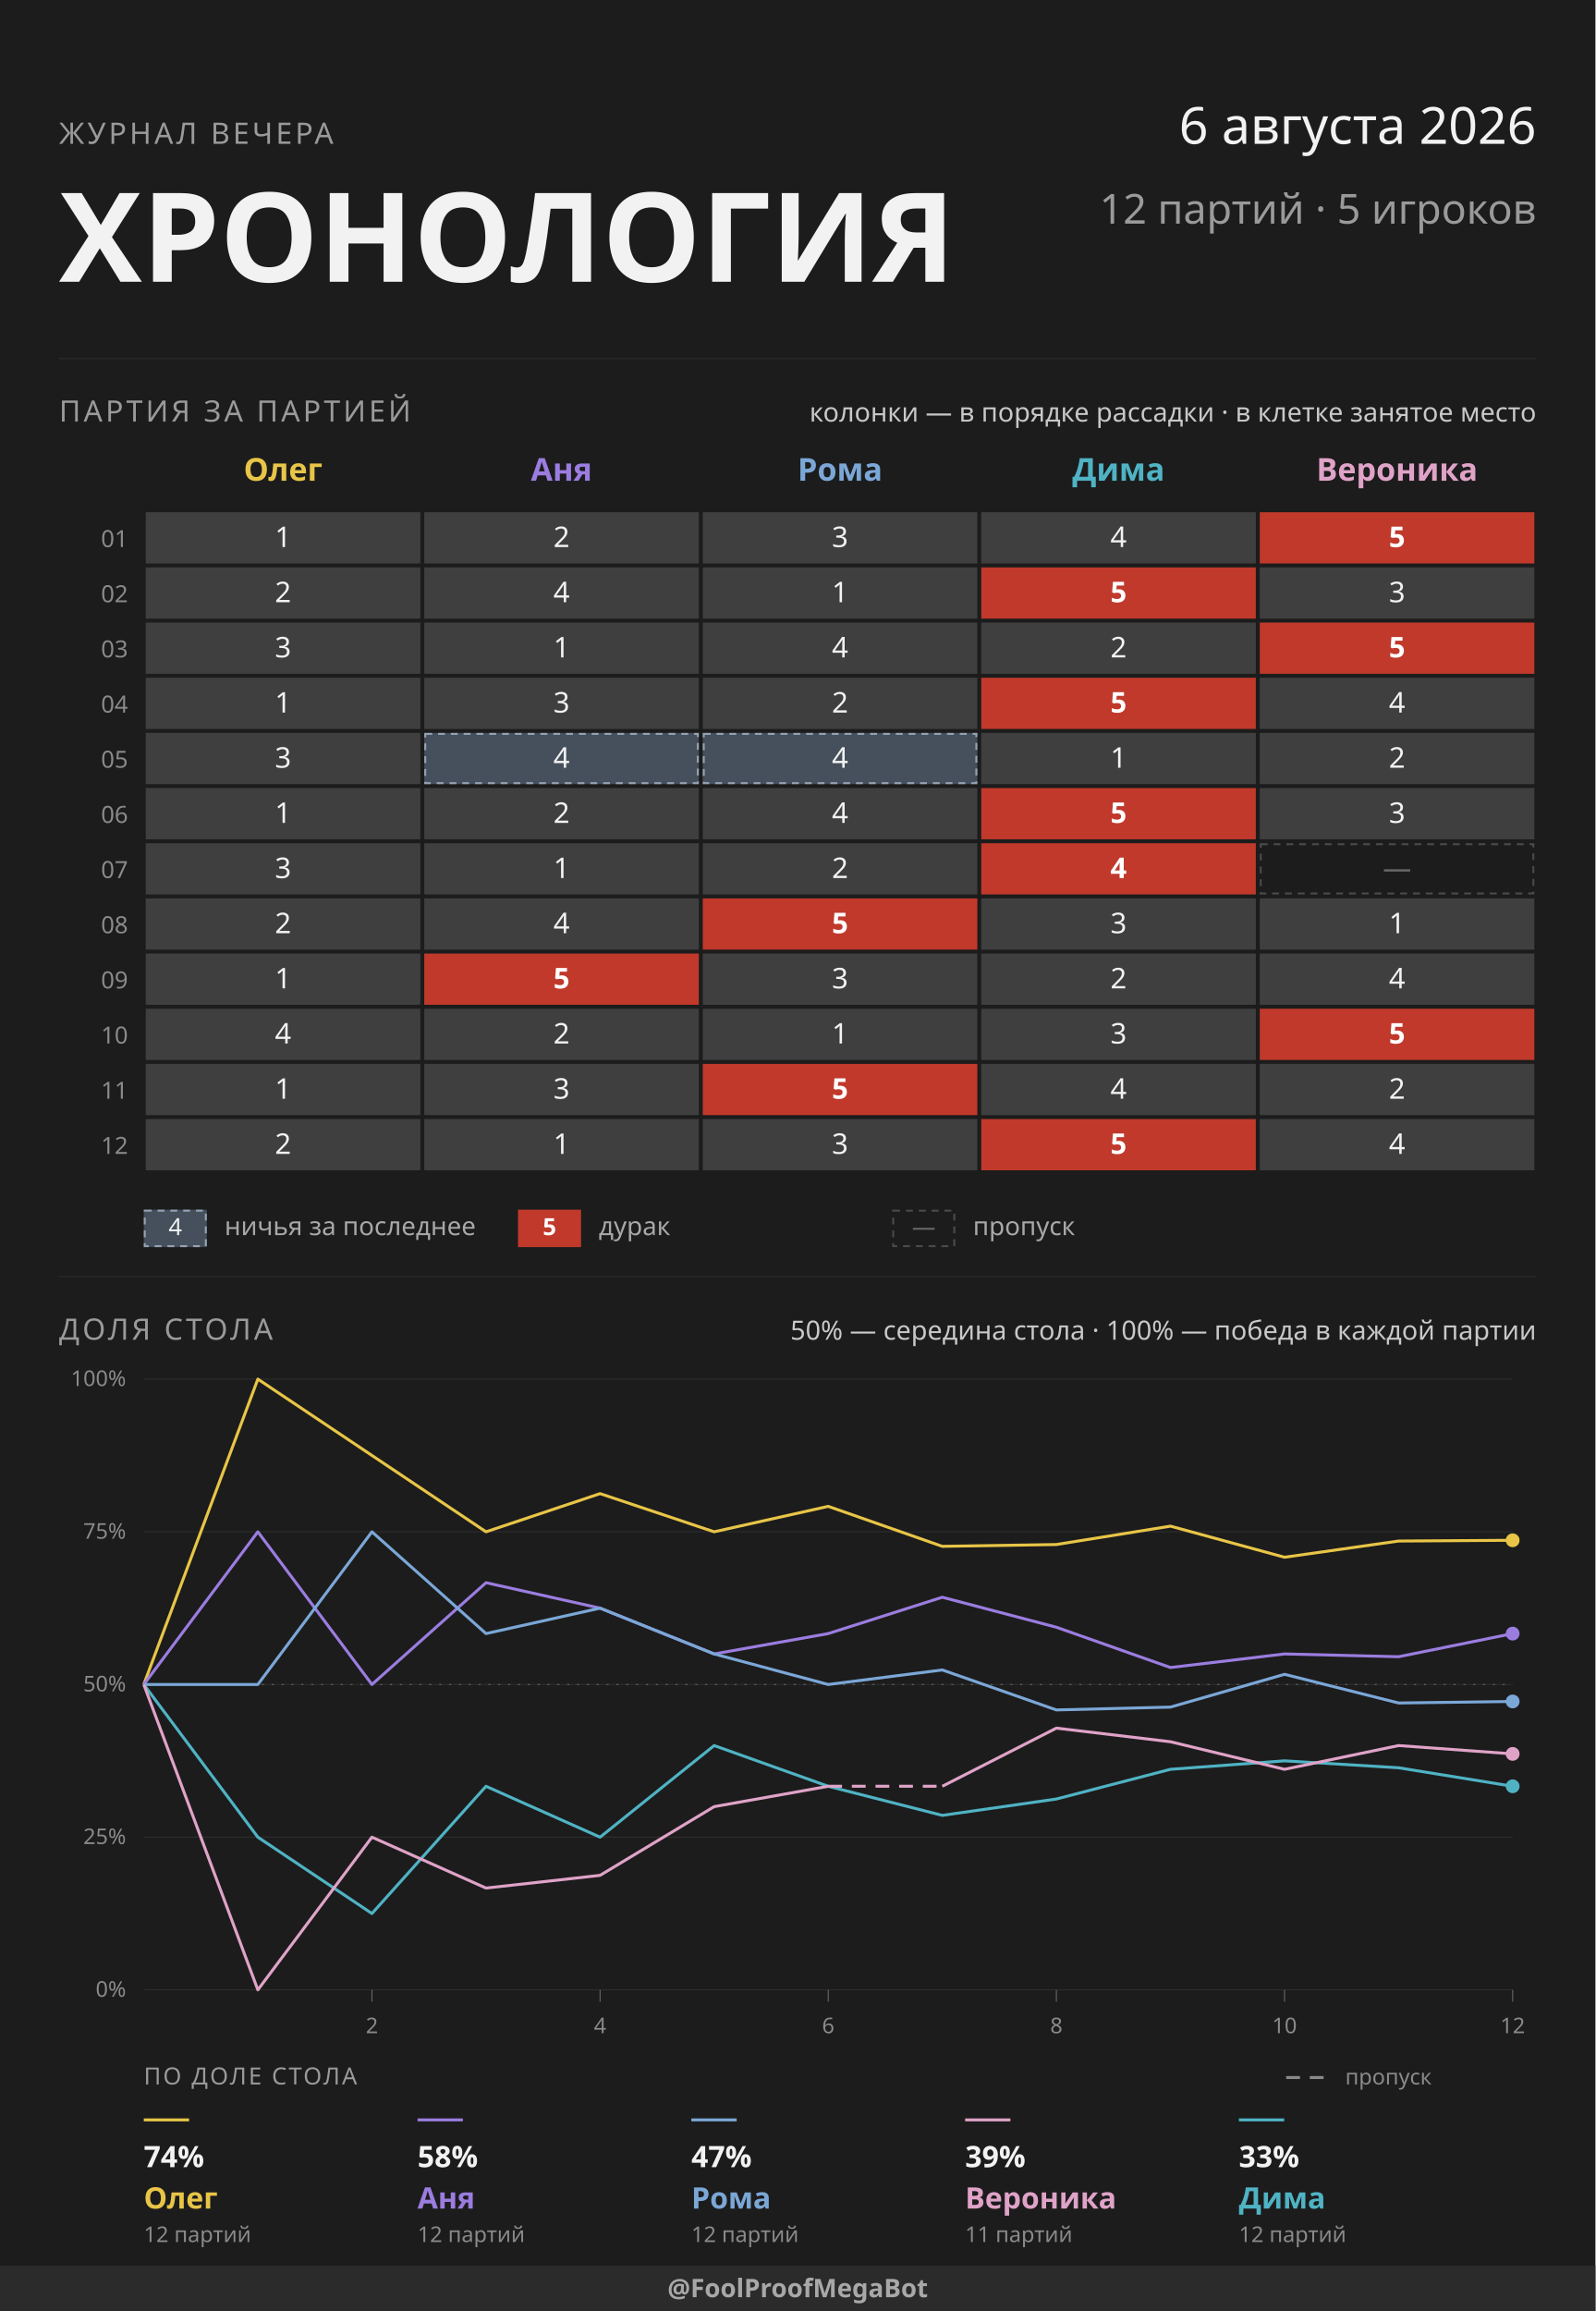
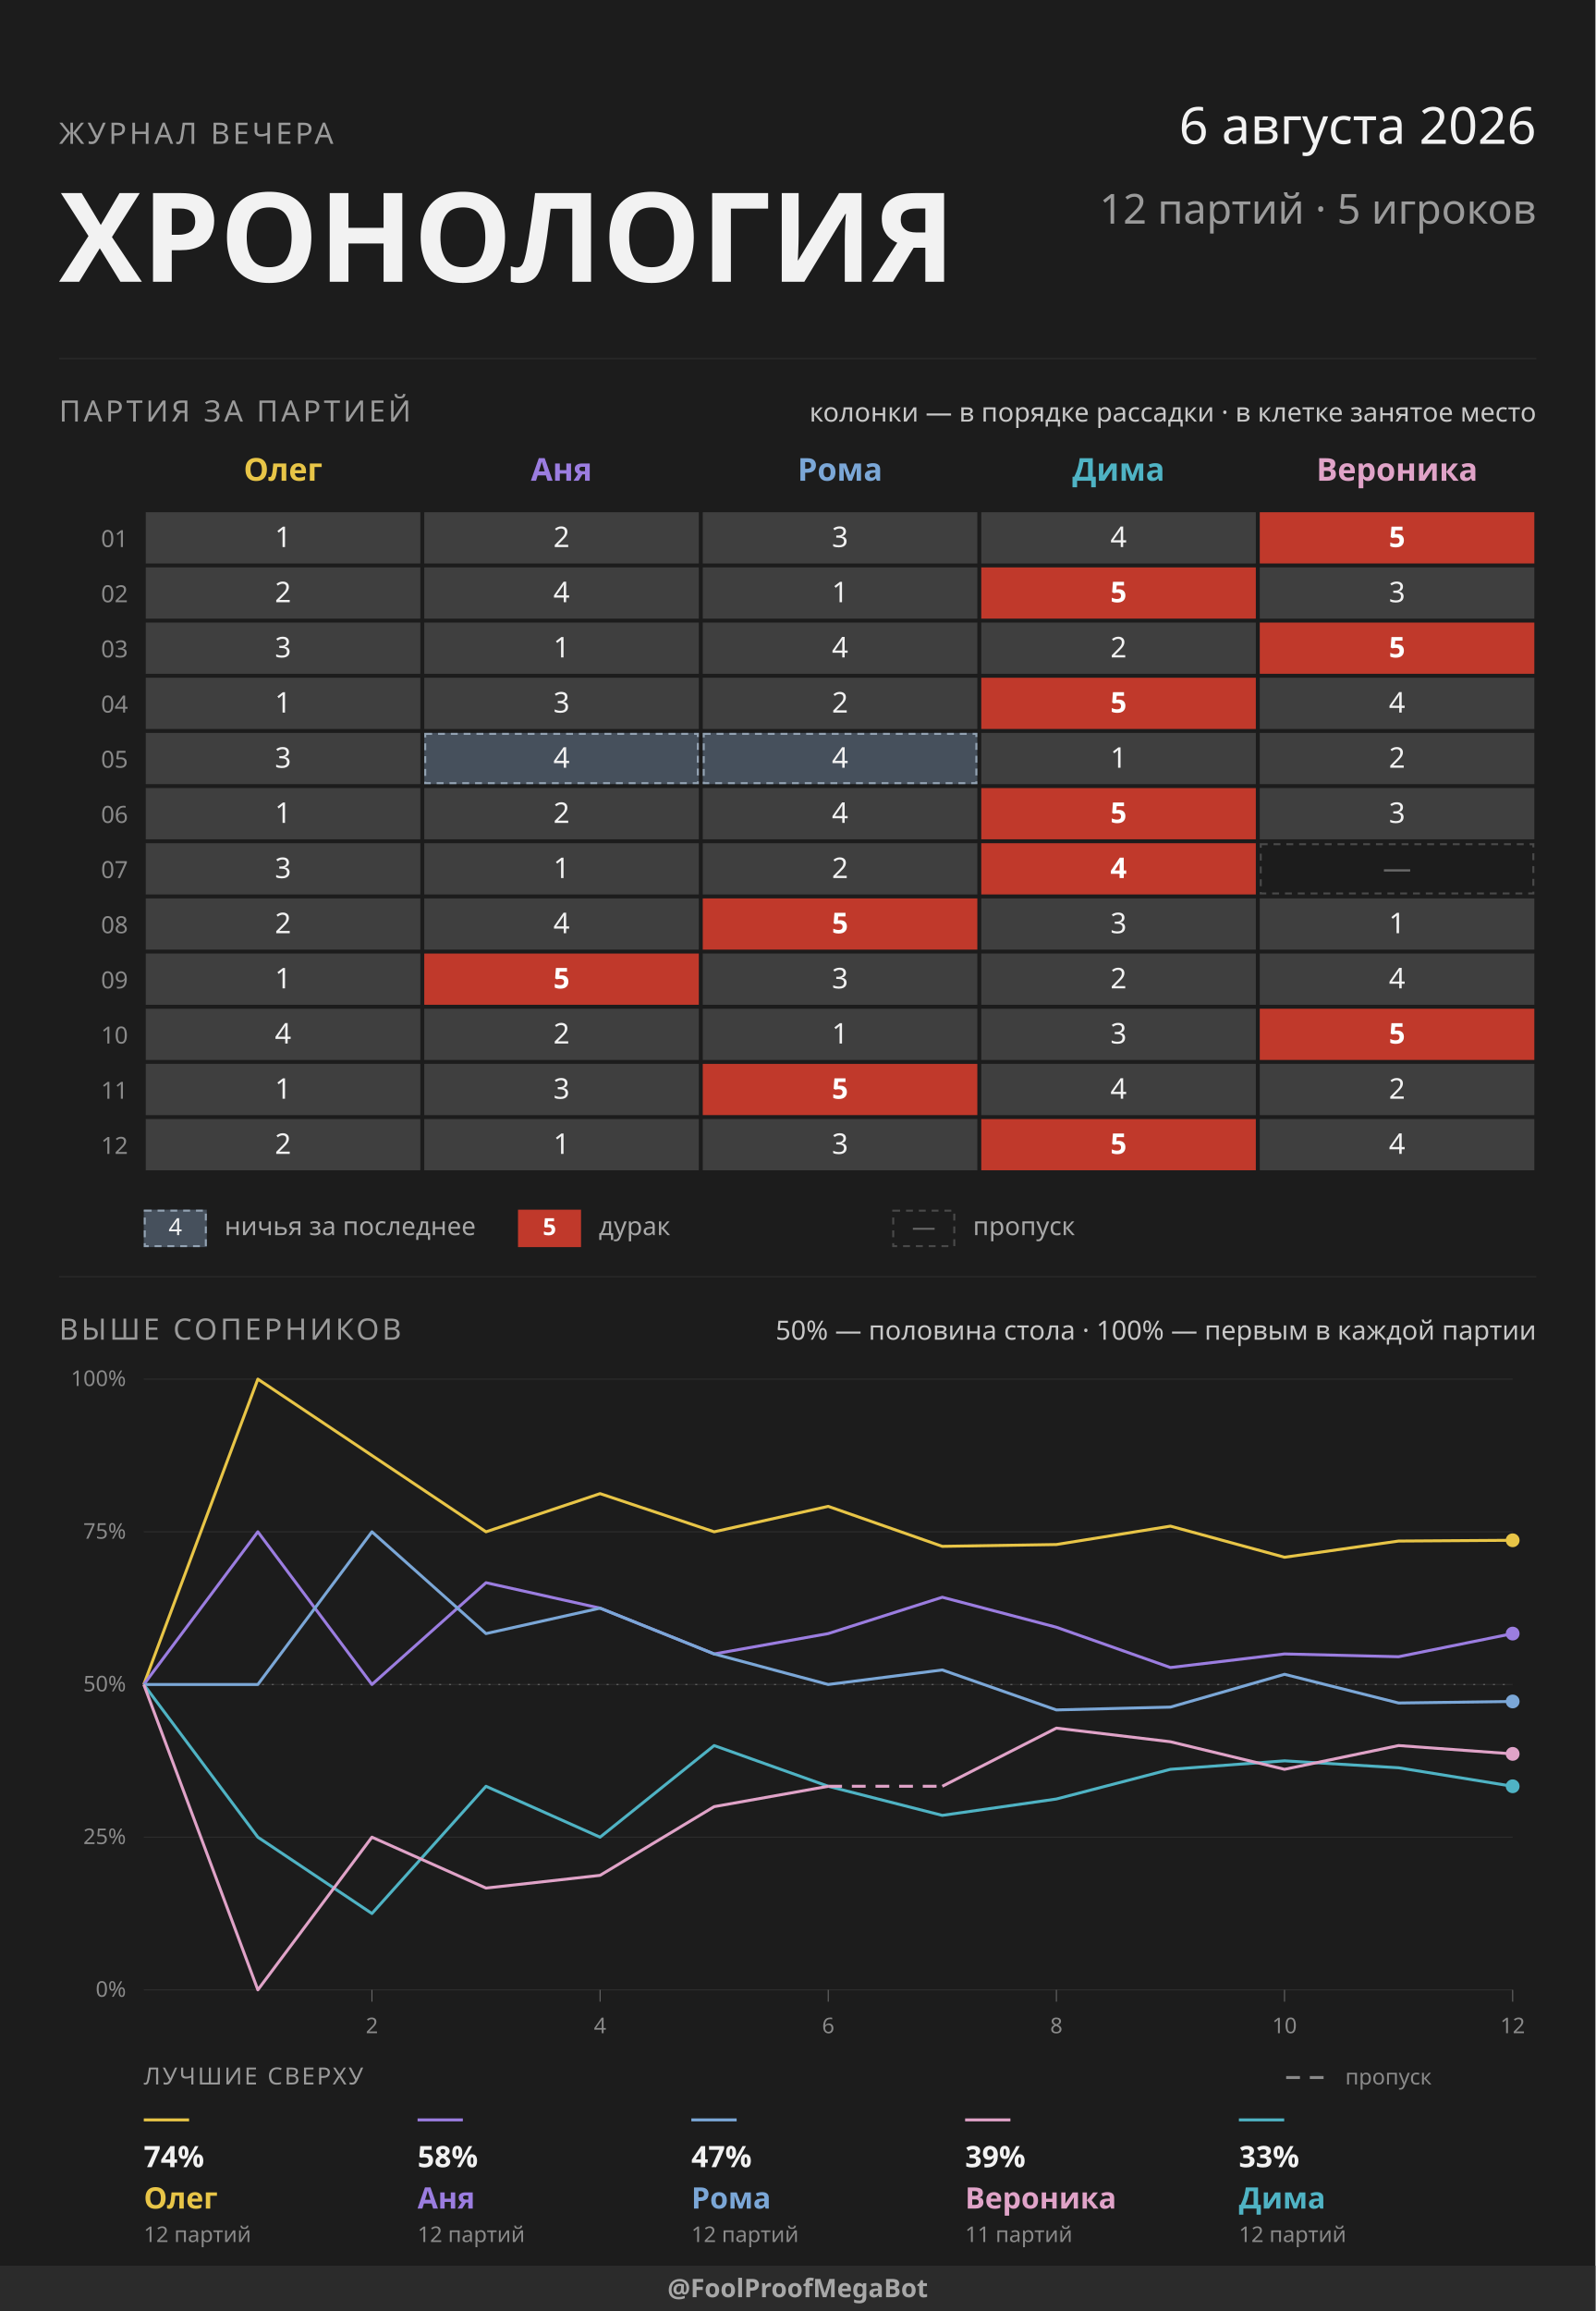
<svg xmlns="http://www.w3.org/2000/svg" width="1620" height="2346" viewBox="0 0 1620 2346">
  <rect x="0" y="0" width="1620" height="2346" fill="#1c1c1c" />
  <text x="60" y="146" fill="#9a9a9a" font-family="Noto Sans" font-size="30" letter-spacing="3">ЖУРНАЛ ВЕЧЕРА</text>
  <text x="60" y="286" fill="#f2f2f2" font-family="Noto Sans" font-weight="bold" font-size="126">ХРОНОЛОГИЯ</text>
  <text x="1560" y="146" fill="#f2f2f2" font-family="Noto Sans" font-size="52" text-anchor="end">6 августа 2026</text>
  <text x="1560" y="227" fill="#9a9a9a" font-family="Noto Sans" font-size="42" text-anchor="end">12 партий · 5 игроков</text>
  <line x1="60" y1="364" x2="1560" y2="364" stroke="#2e2e2e" stroke-width="1" />
  <text x="60" y="428" fill="#9a9a9a" font-family="Noto Sans" font-size="30" letter-spacing="3">ПАРТИЯ ЗА ПАРТИЕЙ</text>
  <text x="1560" y="428" fill="#c8c8c8" font-family="Noto Sans" font-size="27" text-anchor="end">колонки — в порядке рассадки · в клетке занятое место</text>
  <text x="287.4" y="488" fill="#e8c547" font-family="Noto Sans" font-weight="bold" font-size="32" text-anchor="middle">Олег</text>
  <text x="570.2" y="488" fill="#9b7de0" font-family="Noto Sans" font-weight="bold" font-size="32" text-anchor="middle">Аня</text>
  <text x="853" y="488" fill="#7ba7d7" font-family="Noto Sans" font-weight="bold" font-size="32" text-anchor="middle">Рома</text>
  <text x="1135.8" y="488" fill="#4fb3c4" font-family="Noto Sans" font-weight="bold" font-size="32" text-anchor="middle">Дима</text>
  <text x="1418.6" y="488" fill="#e0a3c8" font-family="Noto Sans" font-weight="bold" font-size="32" text-anchor="middle">Вероника</text>
  <text x="130" y="555.36" fill="#8a8a8a" font-family="Noto Sans" font-size="24" text-anchor="end">01</text>
  <rect x="148" y="520" width="278.8" height="52" fill="#3f3f3f" />
  <text x="287.4" y="555.36" fill="#f2f2f2" font-family="Noto Sans" font-size="29" text-anchor="middle">1</text>
  <rect x="430.8" y="520" width="278.8" height="52" fill="#3f3f3f" />
  <text x="570.2" y="555.36" fill="#f2f2f2" font-family="Noto Sans" font-size="29" text-anchor="middle">2</text>
  <rect x="713.6" y="520" width="278.8" height="52" fill="#3f3f3f" />
  <text x="853" y="555.36" fill="#f2f2f2" font-family="Noto Sans" font-size="29" text-anchor="middle">3</text>
  <rect x="996.4" y="520" width="278.8" height="52" fill="#3f3f3f" />
  <text x="1135.8" y="555.36" fill="#f2f2f2" font-family="Noto Sans" font-size="29" text-anchor="middle">4</text>
  <rect x="1279.2" y="520" width="278.8" height="52" fill="#c0392b" />
  <text x="1418.6" y="555.36" fill="#ffffff" font-family="Noto Sans" font-size="29" font-weight="bold" text-anchor="middle">5</text>
  <text x="130" y="611.36" fill="#8a8a8a" font-family="Noto Sans" font-size="24" text-anchor="end">02</text>
  <rect x="148" y="576" width="278.8" height="52" fill="#3f3f3f" />
  <text x="287.4" y="611.36" fill="#f2f2f2" font-family="Noto Sans" font-size="29" text-anchor="middle">2</text>
  <rect x="430.8" y="576" width="278.8" height="52" fill="#3f3f3f" />
  <text x="570.2" y="611.36" fill="#f2f2f2" font-family="Noto Sans" font-size="29" text-anchor="middle">4</text>
  <rect x="713.6" y="576" width="278.8" height="52" fill="#3f3f3f" />
  <text x="853" y="611.36" fill="#f2f2f2" font-family="Noto Sans" font-size="29" text-anchor="middle">1</text>
  <rect x="996.4" y="576" width="278.8" height="52" fill="#c0392b" />
  <text x="1135.8" y="611.36" fill="#ffffff" font-family="Noto Sans" font-size="29" font-weight="bold" text-anchor="middle">5</text>
  <rect x="1279.2" y="576" width="278.8" height="52" fill="#3f3f3f" />
  <text x="1418.6" y="611.36" fill="#f2f2f2" font-family="Noto Sans" font-size="29" text-anchor="middle">3</text>
  <text x="130" y="667.36" fill="#8a8a8a" font-family="Noto Sans" font-size="24" text-anchor="end">03</text>
  <rect x="148" y="632" width="278.8" height="52" fill="#3f3f3f" />
  <text x="287.4" y="667.36" fill="#f2f2f2" font-family="Noto Sans" font-size="29" text-anchor="middle">3</text>
  <rect x="430.8" y="632" width="278.8" height="52" fill="#3f3f3f" />
  <text x="570.2" y="667.36" fill="#f2f2f2" font-family="Noto Sans" font-size="29" text-anchor="middle">1</text>
  <rect x="713.6" y="632" width="278.8" height="52" fill="#3f3f3f" />
  <text x="853" y="667.36" fill="#f2f2f2" font-family="Noto Sans" font-size="29" text-anchor="middle">4</text>
  <rect x="996.4" y="632" width="278.8" height="52" fill="#3f3f3f" />
  <text x="1135.8" y="667.36" fill="#f2f2f2" font-family="Noto Sans" font-size="29" text-anchor="middle">2</text>
  <rect x="1279.2" y="632" width="278.8" height="52" fill="#c0392b" />
  <text x="1418.6" y="667.36" fill="#ffffff" font-family="Noto Sans" font-size="29" font-weight="bold" text-anchor="middle">5</text>
  <text x="130" y="723.36" fill="#8a8a8a" font-family="Noto Sans" font-size="24" text-anchor="end">04</text>
  <rect x="148" y="688" width="278.8" height="52" fill="#3f3f3f" />
  <text x="287.4" y="723.36" fill="#f2f2f2" font-family="Noto Sans" font-size="29" text-anchor="middle">1</text>
  <rect x="430.8" y="688" width="278.8" height="52" fill="#3f3f3f" />
  <text x="570.2" y="723.36" fill="#f2f2f2" font-family="Noto Sans" font-size="29" text-anchor="middle">3</text>
  <rect x="713.6" y="688" width="278.8" height="52" fill="#3f3f3f" />
  <text x="853" y="723.36" fill="#f2f2f2" font-family="Noto Sans" font-size="29" text-anchor="middle">2</text>
  <rect x="996.4" y="688" width="278.8" height="52" fill="#c0392b" />
  <text x="1135.8" y="723.36" fill="#ffffff" font-family="Noto Sans" font-size="29" font-weight="bold" text-anchor="middle">5</text>
  <rect x="1279.2" y="688" width="278.8" height="52" fill="#3f3f3f" />
  <text x="1418.6" y="723.36" fill="#f2f2f2" font-family="Noto Sans" font-size="29" text-anchor="middle">4</text>
  <text x="130" y="779.36" fill="#8a8a8a" font-family="Noto Sans" font-size="24" text-anchor="end">05</text>
  <rect x="148" y="744" width="278.8" height="52" fill="#3f3f3f" />
  <text x="287.4" y="779.36" fill="#f2f2f2" font-family="Noto Sans" font-size="29" text-anchor="middle">3</text>
  <rect x="430.8" y="744" width="278.8" height="52" fill="#46505c" />
  <rect x="431.8" y="745" width="276.8" height="50" fill="none" stroke="#93a3b3" stroke-width="2" stroke-dasharray="7 6" />
  <text x="570.2" y="779.36" fill="#f2f2f2" font-family="Noto Sans" font-size="29" text-anchor="middle">4</text>
  <rect x="713.6" y="744" width="278.8" height="52" fill="#46505c" />
  <rect x="714.6" y="745" width="276.8" height="50" fill="none" stroke="#93a3b3" stroke-width="2" stroke-dasharray="7 6" />
  <text x="853" y="779.36" fill="#f2f2f2" font-family="Noto Sans" font-size="29" text-anchor="middle">4</text>
  <rect x="996.4" y="744" width="278.8" height="52" fill="#3f3f3f" />
  <text x="1135.8" y="779.36" fill="#f2f2f2" font-family="Noto Sans" font-size="29" text-anchor="middle">1</text>
  <rect x="1279.2" y="744" width="278.8" height="52" fill="#3f3f3f" />
  <text x="1418.6" y="779.36" fill="#f2f2f2" font-family="Noto Sans" font-size="29" text-anchor="middle">2</text>
  <text x="130" y="835.36" fill="#8a8a8a" font-family="Noto Sans" font-size="24" text-anchor="end">06</text>
  <rect x="148" y="800" width="278.8" height="52" fill="#3f3f3f" />
  <text x="287.4" y="835.36" fill="#f2f2f2" font-family="Noto Sans" font-size="29" text-anchor="middle">1</text>
  <rect x="430.8" y="800" width="278.8" height="52" fill="#3f3f3f" />
  <text x="570.2" y="835.36" fill="#f2f2f2" font-family="Noto Sans" font-size="29" text-anchor="middle">2</text>
  <rect x="713.6" y="800" width="278.8" height="52" fill="#3f3f3f" />
  <text x="853" y="835.36" fill="#f2f2f2" font-family="Noto Sans" font-size="29" text-anchor="middle">4</text>
  <rect x="996.4" y="800" width="278.8" height="52" fill="#c0392b" />
  <text x="1135.8" y="835.36" fill="#ffffff" font-family="Noto Sans" font-size="29" font-weight="bold" text-anchor="middle">5</text>
  <rect x="1279.2" y="800" width="278.8" height="52" fill="#3f3f3f" />
  <text x="1418.6" y="835.36" fill="#f2f2f2" font-family="Noto Sans" font-size="29" text-anchor="middle">3</text>
  <text x="130" y="891.36" fill="#8a8a8a" font-family="Noto Sans" font-size="24" text-anchor="end">07</text>
  <rect x="148" y="856" width="278.8" height="52" fill="#3f3f3f" />
  <text x="287.4" y="891.36" fill="#f2f2f2" font-family="Noto Sans" font-size="29" text-anchor="middle">3</text>
  <rect x="430.8" y="856" width="278.8" height="52" fill="#3f3f3f" />
  <text x="570.2" y="891.36" fill="#f2f2f2" font-family="Noto Sans" font-size="29" text-anchor="middle">1</text>
  <rect x="713.6" y="856" width="278.8" height="52" fill="#3f3f3f" />
  <text x="853" y="891.36" fill="#f2f2f2" font-family="Noto Sans" font-size="29" text-anchor="middle">2</text>
  <rect x="996.4" y="856" width="278.8" height="52" fill="#c0392b" />
  <text x="1135.8" y="891.36" fill="#ffffff" font-family="Noto Sans" font-size="29" font-weight="bold" text-anchor="middle">4</text>
  <rect x="1279.2" y="856" width="278.8" height="52" fill="#1c1c1c" />
  <rect x="1280.2" y="857" width="276.8" height="50" fill="none" stroke="#4a4a4a" stroke-width="2" stroke-dasharray="7 6" />
  <text x="1418.6" y="891.36" fill="#6a6a6a" font-family="Noto Sans" font-size="29" text-anchor="middle">—</text>
  <text x="130" y="947.36" fill="#8a8a8a" font-family="Noto Sans" font-size="24" text-anchor="end">08</text>
  <rect x="148" y="912" width="278.8" height="52" fill="#3f3f3f" />
  <text x="287.4" y="947.36" fill="#f2f2f2" font-family="Noto Sans" font-size="29" text-anchor="middle">2</text>
  <rect x="430.8" y="912" width="278.8" height="52" fill="#3f3f3f" />
  <text x="570.2" y="947.36" fill="#f2f2f2" font-family="Noto Sans" font-size="29" text-anchor="middle">4</text>
  <rect x="713.6" y="912" width="278.8" height="52" fill="#c0392b" />
  <text x="853" y="947.36" fill="#ffffff" font-family="Noto Sans" font-size="29" font-weight="bold" text-anchor="middle">5</text>
  <rect x="996.4" y="912" width="278.8" height="52" fill="#3f3f3f" />
  <text x="1135.8" y="947.36" fill="#f2f2f2" font-family="Noto Sans" font-size="29" text-anchor="middle">3</text>
  <rect x="1279.2" y="912" width="278.8" height="52" fill="#3f3f3f" />
  <text x="1418.6" y="947.36" fill="#f2f2f2" font-family="Noto Sans" font-size="29" text-anchor="middle">1</text>
  <text x="130" y="1003.36" fill="#8a8a8a" font-family="Noto Sans" font-size="24" text-anchor="end">09</text>
  <rect x="148" y="968" width="278.8" height="52" fill="#3f3f3f" />
  <text x="287.4" y="1003.36" fill="#f2f2f2" font-family="Noto Sans" font-size="29" text-anchor="middle">1</text>
  <rect x="430.8" y="968" width="278.8" height="52" fill="#c0392b" />
  <text x="570.2" y="1003.36" fill="#ffffff" font-family="Noto Sans" font-size="29" font-weight="bold" text-anchor="middle">5</text>
  <rect x="713.6" y="968" width="278.8" height="52" fill="#3f3f3f" />
  <text x="853" y="1003.36" fill="#f2f2f2" font-family="Noto Sans" font-size="29" text-anchor="middle">3</text>
  <rect x="996.4" y="968" width="278.8" height="52" fill="#3f3f3f" />
  <text x="1135.8" y="1003.36" fill="#f2f2f2" font-family="Noto Sans" font-size="29" text-anchor="middle">2</text>
  <rect x="1279.2" y="968" width="278.8" height="52" fill="#3f3f3f" />
  <text x="1418.6" y="1003.36" fill="#f2f2f2" font-family="Noto Sans" font-size="29" text-anchor="middle">4</text>
  <text x="130" y="1059.36" fill="#8a8a8a" font-family="Noto Sans" font-size="24" text-anchor="end">10</text>
  <rect x="148" y="1024" width="278.8" height="52" fill="#3f3f3f" />
  <text x="287.4" y="1059.36" fill="#f2f2f2" font-family="Noto Sans" font-size="29" text-anchor="middle">4</text>
  <rect x="430.8" y="1024" width="278.8" height="52" fill="#3f3f3f" />
  <text x="570.2" y="1059.36" fill="#f2f2f2" font-family="Noto Sans" font-size="29" text-anchor="middle">2</text>
  <rect x="713.6" y="1024" width="278.8" height="52" fill="#3f3f3f" />
  <text x="853" y="1059.36" fill="#f2f2f2" font-family="Noto Sans" font-size="29" text-anchor="middle">1</text>
  <rect x="996.4" y="1024" width="278.8" height="52" fill="#3f3f3f" />
  <text x="1135.8" y="1059.36" fill="#f2f2f2" font-family="Noto Sans" font-size="29" text-anchor="middle">3</text>
  <rect x="1279.2" y="1024" width="278.8" height="52" fill="#c0392b" />
  <text x="1418.6" y="1059.36" fill="#ffffff" font-family="Noto Sans" font-size="29" font-weight="bold" text-anchor="middle">5</text>
  <text x="130" y="1115.36" fill="#8a8a8a" font-family="Noto Sans" font-size="24" text-anchor="end">11</text>
  <rect x="148" y="1080" width="278.8" height="52" fill="#3f3f3f" />
  <text x="287.4" y="1115.36" fill="#f2f2f2" font-family="Noto Sans" font-size="29" text-anchor="middle">1</text>
  <rect x="430.8" y="1080" width="278.8" height="52" fill="#3f3f3f" />
  <text x="570.2" y="1115.36" fill="#f2f2f2" font-family="Noto Sans" font-size="29" text-anchor="middle">3</text>
  <rect x="713.6" y="1080" width="278.8" height="52" fill="#c0392b" />
  <text x="853" y="1115.36" fill="#ffffff" font-family="Noto Sans" font-size="29" font-weight="bold" text-anchor="middle">5</text>
  <rect x="996.4" y="1080" width="278.8" height="52" fill="#3f3f3f" />
  <text x="1135.8" y="1115.36" fill="#f2f2f2" font-family="Noto Sans" font-size="29" text-anchor="middle">4</text>
  <rect x="1279.2" y="1080" width="278.8" height="52" fill="#3f3f3f" />
  <text x="1418.6" y="1115.36" fill="#f2f2f2" font-family="Noto Sans" font-size="29" text-anchor="middle">2</text>
  <text x="130" y="1171.36" fill="#8a8a8a" font-family="Noto Sans" font-size="24" text-anchor="end">12</text>
  <rect x="148" y="1136" width="278.8" height="52" fill="#3f3f3f" />
  <text x="287.4" y="1171.36" fill="#f2f2f2" font-family="Noto Sans" font-size="29" text-anchor="middle">2</text>
  <rect x="430.8" y="1136" width="278.8" height="52" fill="#3f3f3f" />
  <text x="570.2" y="1171.36" fill="#f2f2f2" font-family="Noto Sans" font-size="29" text-anchor="middle">1</text>
  <rect x="713.6" y="1136" width="278.8" height="52" fill="#3f3f3f" />
  <text x="853" y="1171.36" fill="#f2f2f2" font-family="Noto Sans" font-size="29" text-anchor="middle">3</text>
  <rect x="996.4" y="1136" width="278.8" height="52" fill="#c0392b" />
  <text x="1135.8" y="1171.36" fill="#ffffff" font-family="Noto Sans" font-size="29" font-weight="bold" text-anchor="middle">5</text>
  <rect x="1279.2" y="1136" width="278.8" height="52" fill="#3f3f3f" />
  <text x="1418.6" y="1171.36" fill="#f2f2f2" font-family="Noto Sans" font-size="29" text-anchor="middle">4</text>
  <rect x="146" y="1228" width="64" height="38" fill="#46505c" />
  <rect x="147" y="1229" width="62" height="36" fill="none" stroke="#93a3b3" stroke-width="2" stroke-dasharray="7 6" />
  <text x="178" y="1253.84" fill="#f2f2f2" font-family="Noto Sans" font-size="24" text-anchor="middle">4</text>
  <text x="228" y="1253.84" fill="#a8a8a8" font-family="Noto Sans" font-size="26">ничья за последнее</text>
  <rect x="526" y="1228" width="64" height="38" fill="#c0392b" />
  <text x="558" y="1253.84" fill="#ffffff" font-family="Noto Sans" font-size="24" font-weight="bold" text-anchor="middle">5</text>
  <text x="608" y="1253.84" fill="#a8a8a8" font-family="Noto Sans" font-size="26">дурак</text>
  <rect x="906" y="1228" width="64" height="38" fill="#1c1c1c" />
  <rect x="907" y="1229" width="62" height="36" fill="none" stroke="#4a4a4a" stroke-width="2" stroke-dasharray="7 6" />
  <text x="938" y="1253.84" fill="#6a6a6a" font-family="Noto Sans" font-size="24" text-anchor="middle">—</text>
  <text x="988" y="1253.84" fill="#a8a8a8" font-family="Noto Sans" font-size="26">пропуск</text>
  <line x1="60" y1="1296" x2="1560" y2="1296" stroke="#2e2e2e" stroke-width="1" />
-   <text x="60" y="1360" fill="#9a9a9a" font-family="Noto Sans" font-size="30" letter-spacing="3">ДОЛЯ СТОЛА</text>
-   <text x="1560" y="1360" fill="#c8c8c8" font-family="Noto Sans" font-size="27" text-anchor="end">50% — середина стола · 100% — победа в каждой партии</text>
+   <text x="60" y="1360" fill="#9a9a9a" font-family="Noto Sans" font-size="30" letter-spacing="3">ВЫШЕ СОПЕРНИКОВ</text>
+   <text x="1560" y="1360" fill="#c8c8c8" font-family="Noto Sans" font-size="27" text-anchor="end">50% — половина стола · 100% — первым в каждой партии</text>
  <line x1="146" y1="2020" x2="1536" y2="2020" stroke="#2e2e2e" stroke-width="1" />
  <text x="128" y="2027" fill="#8a8a8a" font-family="Noto Sans" font-size="22" text-anchor="end">0%</text>
  <line x1="146" y1="1865" x2="1536" y2="1865" stroke="#2e2e2e" stroke-width="1" />
  <text x="128" y="1872" fill="#8a8a8a" font-family="Noto Sans" font-size="22" text-anchor="end">25%</text>
  <line x1="146" y1="1710" x2="1536" y2="1710" stroke="#2e2e2e" stroke-width="1" />
  <text x="128" y="1717" fill="#8a8a8a" font-family="Noto Sans" font-size="22" text-anchor="end">50%</text>
  <line x1="146" y1="1555" x2="1536" y2="1555" stroke="#2e2e2e" stroke-width="1" />
  <text x="128" y="1562" fill="#8a8a8a" font-family="Noto Sans" font-size="22" text-anchor="end">75%</text>
  <line x1="146" y1="1400" x2="1536" y2="1400" stroke="#2e2e2e" stroke-width="1" />
  <text x="128" y="1407" fill="#8a8a8a" font-family="Noto Sans" font-size="22" text-anchor="end">100%</text>
  <line x1="146" y1="1710" x2="1536" y2="1710" stroke="#6a6a6a" stroke-width="1" stroke-dasharray="2 8" />
  <line x1="377.67" y1="2020" x2="377.67" y2="2032" stroke="#6a6a6a" stroke-width="1" />
  <text x="377.67" y="2064" fill="#8a8a8a" font-family="Noto Sans" font-size="22" text-anchor="middle">2</text>
  <line x1="609.33" y1="2020" x2="609.33" y2="2032" stroke="#6a6a6a" stroke-width="1" />
  <text x="609.33" y="2064" fill="#8a8a8a" font-family="Noto Sans" font-size="22" text-anchor="middle">4</text>
  <line x1="841" y1="2020" x2="841" y2="2032" stroke="#6a6a6a" stroke-width="1" />
  <text x="841" y="2064" fill="#8a8a8a" font-family="Noto Sans" font-size="22" text-anchor="middle">6</text>
  <line x1="1072.67" y1="2020" x2="1072.67" y2="2032" stroke="#6a6a6a" stroke-width="1" />
  <text x="1072.67" y="2064" fill="#8a8a8a" font-family="Noto Sans" font-size="22" text-anchor="middle">8</text>
  <line x1="1304.33" y1="2020" x2="1304.33" y2="2032" stroke="#6a6a6a" stroke-width="1" />
  <text x="1304.33" y="2064" fill="#8a8a8a" font-family="Noto Sans" font-size="22" text-anchor="middle">10</text>
  <line x1="1536" y1="2020" x2="1536" y2="2032" stroke="#6a6a6a" stroke-width="1" />
  <text x="1536" y="2064" fill="#8a8a8a" font-family="Noto Sans" font-size="22" text-anchor="middle">12</text>
  <path d="M146 1710 L261.83 1400 L377.67 1477.5 L493.5 1555 L609.33 1516.25 L725.17 1555 L841 1529.17 L956.83 1569.76 L1072.67 1567.92 L1188.5 1549.26 L1304.33 1580.83 L1420.17 1564.39 L1536 1563.61" fill="none" stroke="#e8c547" stroke-width="3" stroke-linejoin="round" stroke-dasharray="none" />
  <path d="M146 1710 L261.83 1555 L377.67 1710 L493.5 1606.67 L609.33 1632.5 L725.17 1679 L841 1658.33 L956.83 1621.43 L1072.67 1651.88 L1188.5 1692.78 L1304.33 1679 L1420.17 1681.82 L1536 1658.33" fill="none" stroke="#9b7de0" stroke-width="3" stroke-linejoin="round" stroke-dasharray="none" />
  <path d="M146 1710 L261.83 1710 L377.67 1555 L493.5 1658.33 L609.33 1632.5 L725.17 1679 L841 1710 L956.83 1695.24 L1072.67 1735.83 L1188.5 1732.96 L1304.33 1699.67 L1420.17 1728.79 L1536 1727.22" fill="none" stroke="#7ba7d7" stroke-width="3" stroke-linejoin="round" stroke-dasharray="none" />
  <path d="M146 1710 L261.83 1865 L377.67 1942.5 L493.5 1813.33 L609.33 1865 L725.17 1772 L841 1813.33 L956.83 1842.86 L1072.67 1826.25 L1188.5 1796.11 L1304.33 1787.5 L1420.17 1794.55 L1536 1813.33" fill="none" stroke="#4fb3c4" stroke-width="3" stroke-linejoin="round" stroke-dasharray="none" />
  <path d="M146 1710 L261.83 2020 L377.67 1865 L493.5 1916.67 L609.33 1903.75 L725.17 1834 L841 1813.33" fill="none" stroke="#e0a3c8" stroke-width="3" stroke-linejoin="round" stroke-dasharray="none" />
  <path d="M841 1813.33 L956.83 1813.33" fill="none" stroke="#e0a3c8" stroke-width="3" stroke-linejoin="round" stroke-dasharray="14 10" />
  <path d="M956.83 1813.33 L1072.67 1754.29 L1188.5 1768.13 L1304.33 1796.11 L1420.17 1772 L1536 1780.45" fill="none" stroke="#e0a3c8" stroke-width="3" stroke-linejoin="round" stroke-dasharray="none" />
  <circle cx="1536" cy="1563.61" r="7" fill="#e8c547" />
  <circle cx="1536" cy="1658.33" r="7" fill="#9b7de0" />
  <circle cx="1536" cy="1727.22" r="7" fill="#7ba7d7" />
  <circle cx="1536" cy="1813.33" r="7" fill="#4fb3c4" />
  <circle cx="1536" cy="1780.45" r="7" fill="#e0a3c8" />
-   <text x="146" y="2116" fill="#9a9a9a" font-family="Noto Sans" font-size="24" letter-spacing="2">ПО ДОЛЕ СТОЛА</text>
+   <text x="146" y="2116" fill="#9a9a9a" font-family="Noto Sans" font-size="24" letter-spacing="2">ЛУЧШИЕ СВЕРХУ</text>
  <line x1="146" y1="2152" x2="192" y2="2152" stroke="#e8c547" stroke-width="3" />
  <text x="146" y="2200" fill="#f2f2f2" font-family="Noto Sans" font-weight="bold" font-size="30">74%</text>
  <text x="146" y="2242" fill="#e8c547" font-family="Noto Sans" font-weight="bold" font-size="30">Олег</text>
  <text x="146" y="2276" fill="#8a8a8a" font-family="Noto Sans" font-size="22">12 партий</text>
  <line x1="424" y1="2152" x2="470" y2="2152" stroke="#9b7de0" stroke-width="3" />
  <text x="424" y="2200" fill="#f2f2f2" font-family="Noto Sans" font-weight="bold" font-size="30">58%</text>
  <text x="424" y="2242" fill="#9b7de0" font-family="Noto Sans" font-weight="bold" font-size="30">Аня</text>
  <text x="424" y="2276" fill="#8a8a8a" font-family="Noto Sans" font-size="22">12 партий</text>
  <line x1="702" y1="2152" x2="748" y2="2152" stroke="#7ba7d7" stroke-width="3" />
  <text x="702" y="2200" fill="#f2f2f2" font-family="Noto Sans" font-weight="bold" font-size="30">47%</text>
  <text x="702" y="2242" fill="#7ba7d7" font-family="Noto Sans" font-weight="bold" font-size="30">Рома</text>
  <text x="702" y="2276" fill="#8a8a8a" font-family="Noto Sans" font-size="22">12 партий</text>
  <line x1="980" y1="2152" x2="1026" y2="2152" stroke="#e0a3c8" stroke-width="3" />
  <text x="980" y="2200" fill="#f2f2f2" font-family="Noto Sans" font-weight="bold" font-size="30">39%</text>
  <text x="980" y="2242" fill="#e0a3c8" font-family="Noto Sans" font-weight="bold" font-size="30">Вероника</text>
  <text x="980" y="2276" fill="#8a8a8a" font-family="Noto Sans" font-size="22">11 партий</text>
  <line x1="1258" y1="2152" x2="1304" y2="2152" stroke="#4fb3c4" stroke-width="3" />
  <text x="1258" y="2200" fill="#f2f2f2" font-family="Noto Sans" font-weight="bold" font-size="30">33%</text>
  <text x="1258" y="2242" fill="#4fb3c4" font-family="Noto Sans" font-weight="bold" font-size="30">Дима</text>
  <text x="1258" y="2276" fill="#8a8a8a" font-family="Noto Sans" font-size="22">12 партий</text>
  <line x1="1306" y1="2109" x2="1352" y2="2109" stroke="#8a8a8a" stroke-width="3" stroke-dasharray="14 10" />
  <text x="1366" y="2116" fill="#8a8a8a" font-family="Noto Sans" font-size="22">пропуск</text>
  <rect x="0" y="2300" width="1620" height="46" fill="#2b2b2b" />
  <text x="810" y="2332" fill="#a8a8a8" font-family="Noto Sans" font-weight="bold" font-size="26" text-anchor="middle">@FoolProofMegaBot</text>
</svg>
